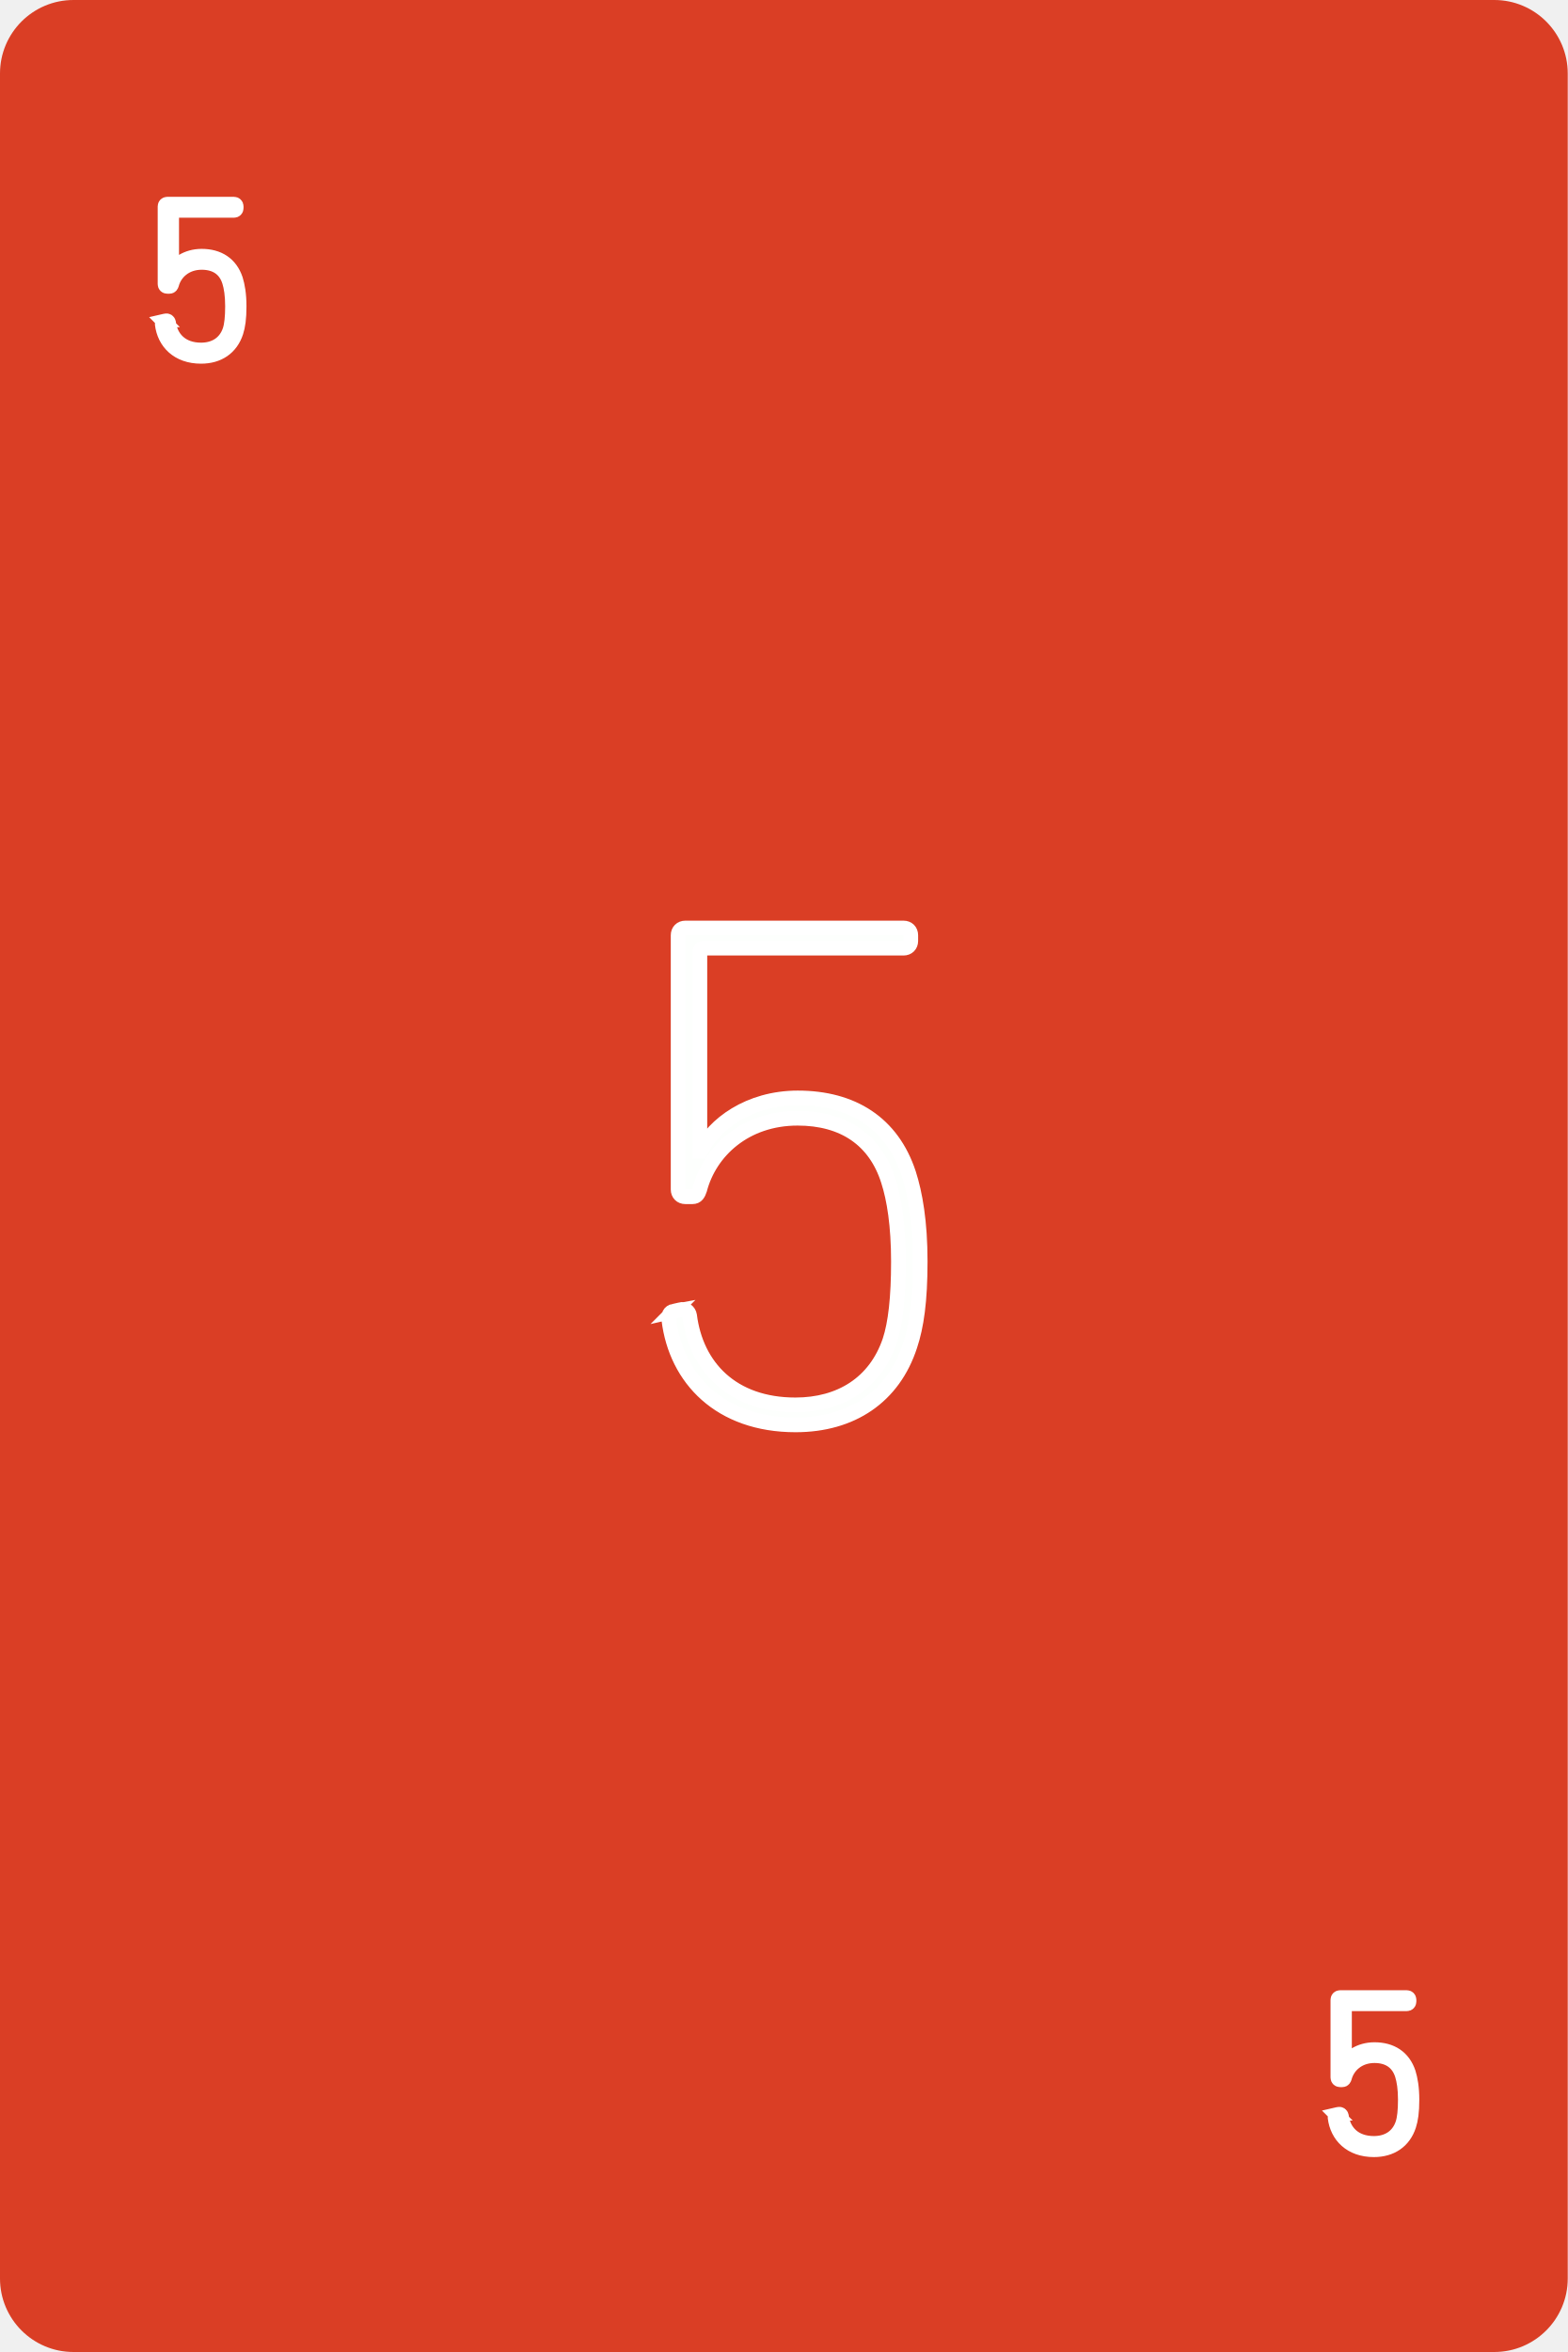
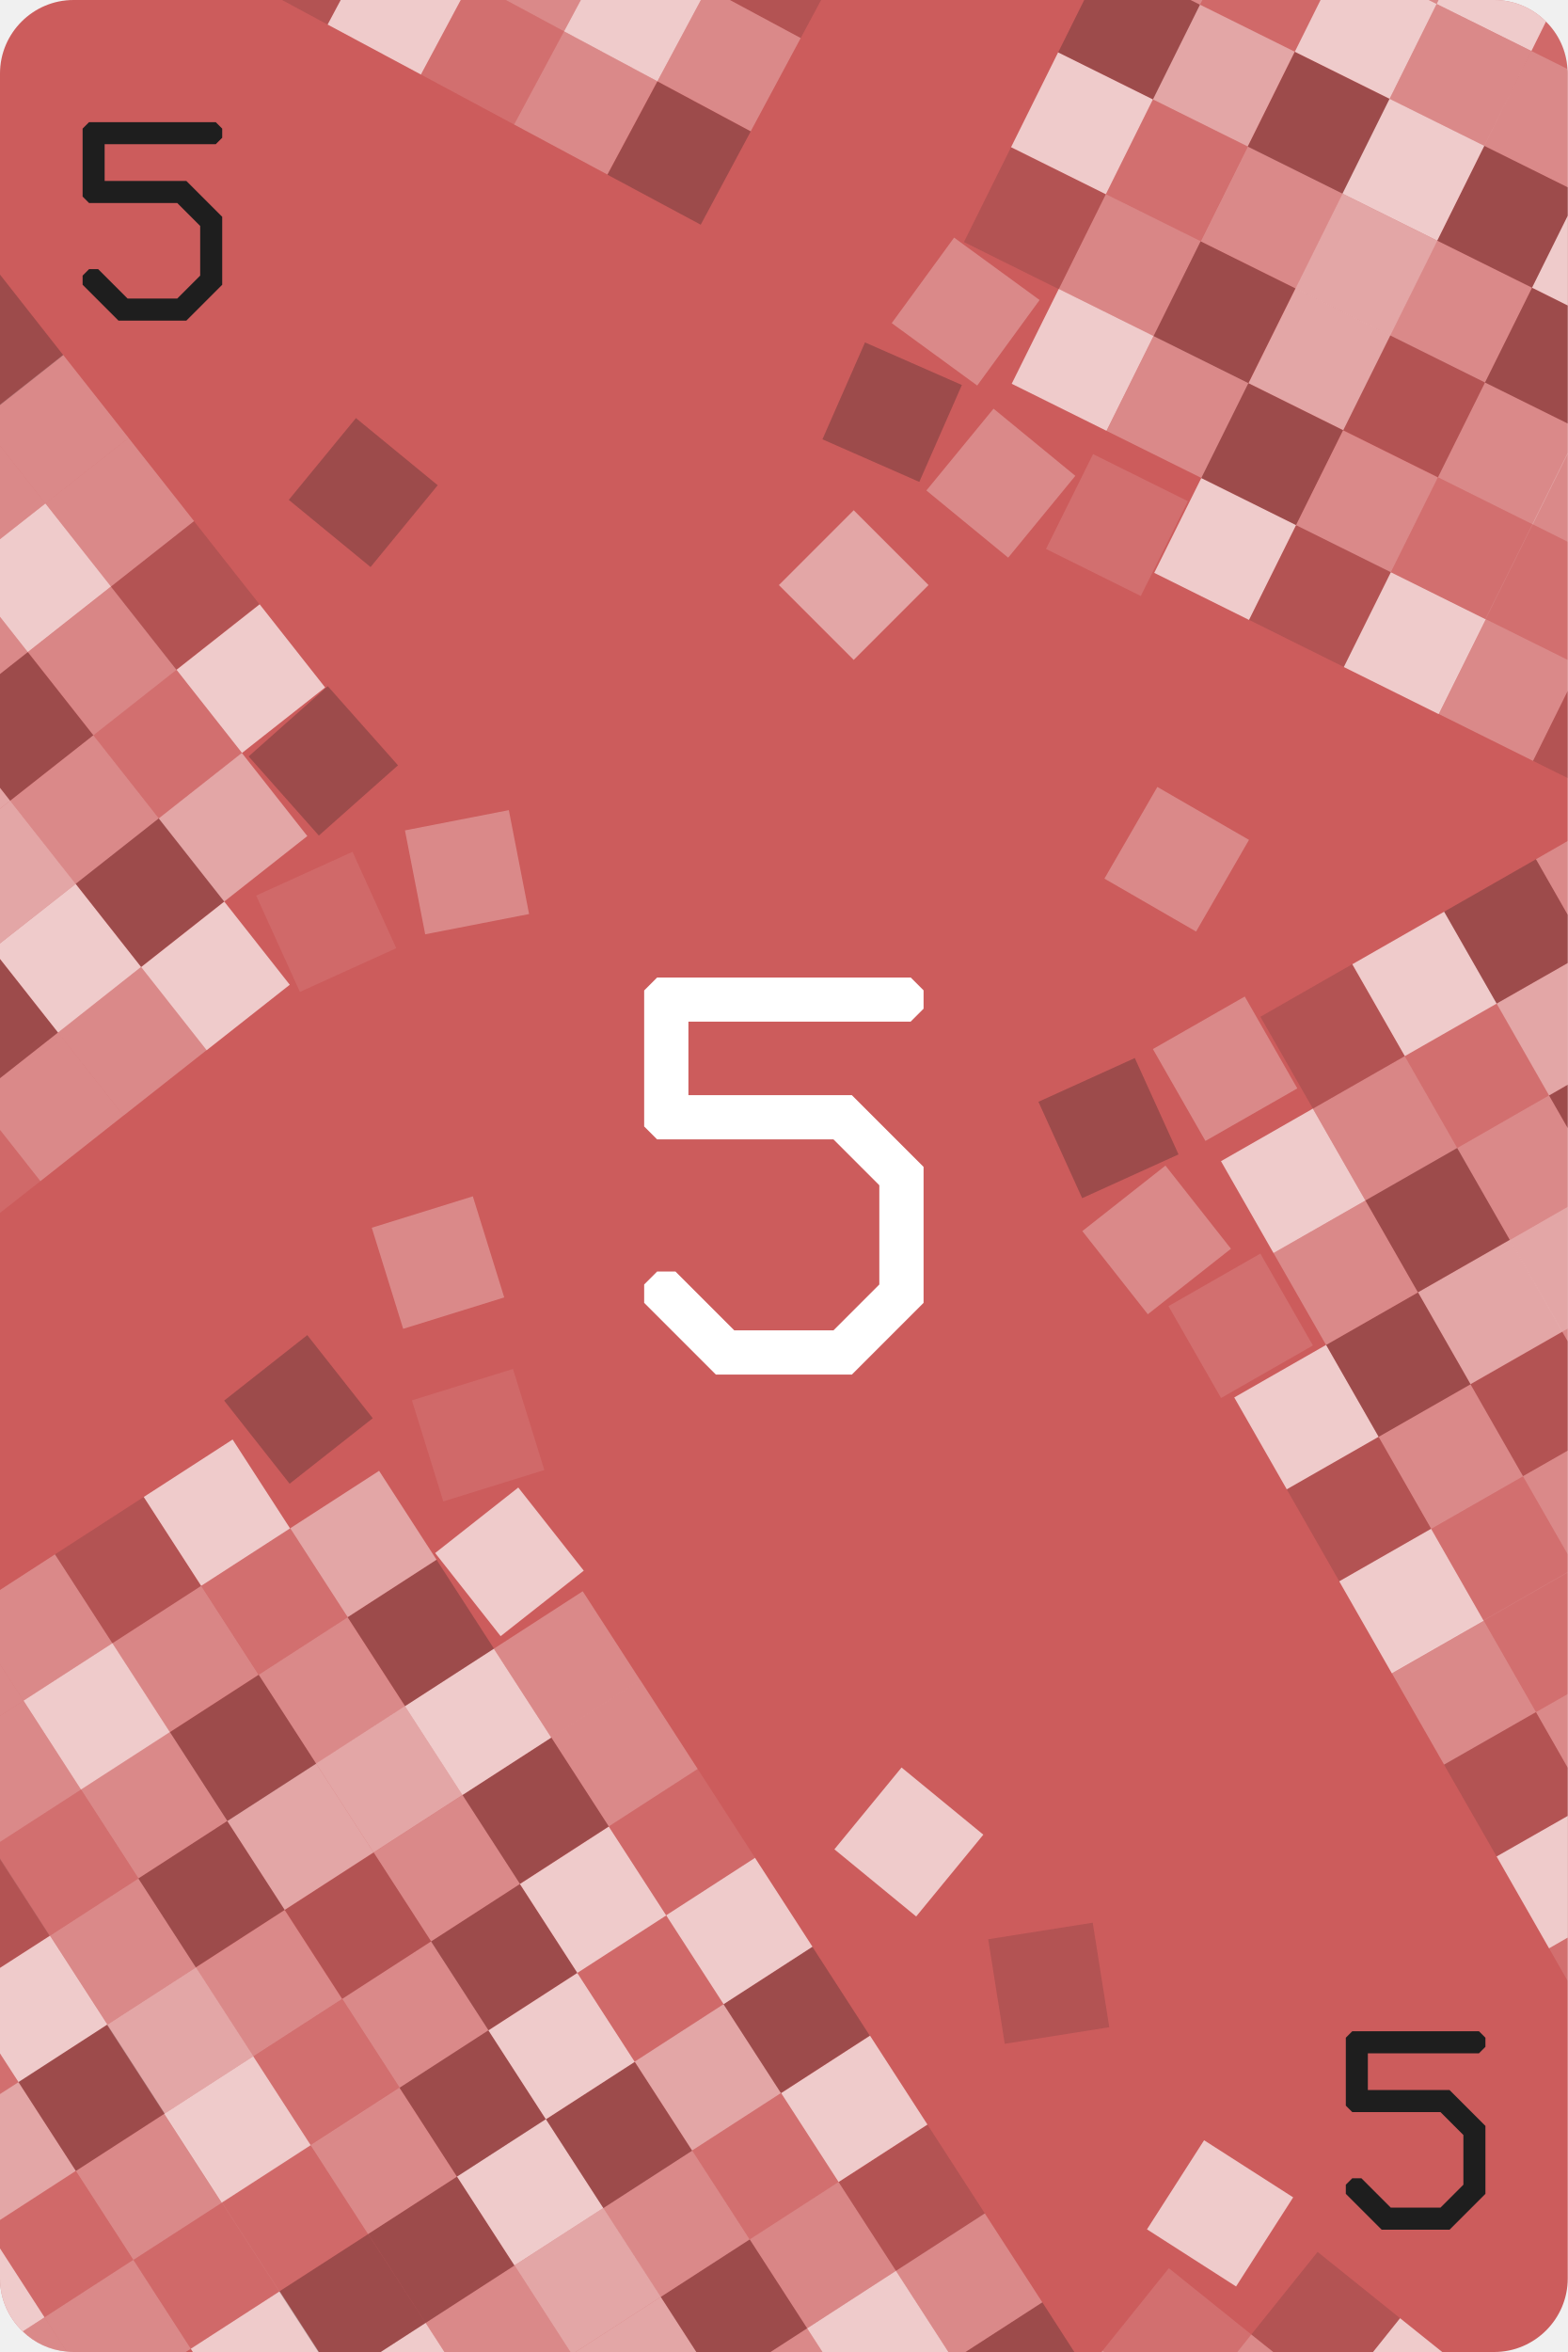
<svg xmlns="http://www.w3.org/2000/svg" id="Layer_2" data-name="Layer 2" viewBox="0 0 106.67 160">
  <defs>
    <style>
      .cls-1 {
-         fill: #fdfffd;
-         stroke: #fff;
-         stroke-miterlimit: 10;
+         opacity: .45;
+       }
+ 
+       .cls-1, .cls-2, .cls-3, .cls-4, .cls-5, .cls-6, .cls-7, .cls-8, .cls-9, .cls-10, .cls-11 {
+         stroke-width: 0px;
+       }
+ 
+       .cls-1, .cls-2, .cls-3, .cls-4, .cls-5, .cls-10, .cls-11 {
+         fill: #fff;
      }

      .cls-2 {
-         fill: #da3e25;
-         stroke-width: 0px;
+         opacity: .68;
+       }
+ 
+       .cls-3 {
+         opacity: .08;
+       }
+ 
+       .cls-4, .cls-6 {
+         opacity: .28;
+       }
+ 
+       .cls-6, .cls-8 {
+         fill: #231f20;
+       }
+ 
+       .cls-7 {
+         fill: #cc5c5c;
+       }
+ 
+       .cls-8 {
+         opacity: .15;
+       }
+ 
+       .cls-9 {
+         fill: #1e1e1e;
+       }
+ 
+       .cls-10 {
+         opacity: .26;
+       }
+ 
+       .cls-11 {
+         opacity: .12;
      }
    </style>
  </defs>
  <g id="Layer_1-2" data-name="Layer 1">
    <g>
-       <rect class="cls-2" x="0" y="0" width="106.67" height="160" rx="5" ry="5" />
-       <path class="cls-1" d="M11.14,21.86l.13-.03c.11-.03.18.03.2.12.13,1.06.88,1.86,2.21,1.86.93,0,1.66-.45,1.96-1.33.12-.36.18-.9.18-1.65s-.09-1.3-.21-1.68c-.27-.86-.93-1.3-1.89-1.3-1.1,0-1.83.69-2.04,1.48-.03.09-.06.15-.15.15h-.15c-.09,0-.15-.06-.15-.15v-5.29c0-.09.06-.15.15-.15h4.54c.09,0,.15.06.15.15v.12c0,.09-.06.15-.15.15h-4.15c-.06,0-.09.03-.09.09v4.14h.01c.27-.55,1-1.11,2.03-1.11,1.14,0,1.96.53,2.31,1.58.13.42.24,1,.24,1.83s-.08,1.35-.21,1.75c-.35,1.07-1.21,1.65-2.38,1.65-1.58,0-2.49-.96-2.64-2.19-.01-.09.02-.17.11-.18Z" />
-       <path class="cls-1" d="M90.94,143.86l.13-.03c.11-.03.18.03.2.12.13,1.06.88,1.86,2.21,1.86.93,0,1.66-.45,1.96-1.33.12-.36.18-.9.18-1.65s-.09-1.3-.21-1.68c-.27-.86-.93-1.31-1.89-1.31-1.1,0-1.83.69-2.04,1.49-.03.09-.06.15-.15.15h-.15c-.09,0-.15-.06-.15-.15v-5.29c0-.09.06-.15.15-.15h4.54c.09,0,.15.06.15.15v.12c0,.09-.06.15-.15.15h-4.15c-.06,0-.09.03-.09.09v4.14h.01c.27-.55,1-1.11,2.03-1.11,1.14,0,1.96.53,2.31,1.58.13.42.24,1,.24,1.83s-.08,1.35-.21,1.75c-.35,1.07-1.21,1.65-2.38,1.65-1.58,0-2.49-.96-2.64-2.19-.01-.09.02-.17.11-.18Z" />
-       <path class="cls-1" d="M45.84,89.2l.44-.1c.34-.1.59.1.64.39.44,3.48,2.89,6.08,7.2,6.08,3.04,0,5.44-1.47,6.42-4.36.39-1.18.59-2.94.59-5.39s-.29-4.26-.69-5.49c-.88-2.79-3.04-4.26-6.17-4.26-3.58,0-5.98,2.25-6.66,4.85-.1.29-.2.49-.49.49h-.49c-.29,0-.49-.2-.49-.49v-17.3c0-.29.2-.49.49-.49h14.85c.29,0,.49.2.49.49v.39c0,.29-.2.49-.49.49h-13.57c-.2,0-.29.1-.29.29v13.52h.05c.88-1.81,3.28-3.62,6.61-3.62,3.72,0,6.42,1.71,7.55,5.14.44,1.37.78,3.28.78,5.98s-.25,4.41-.69,5.73c-1.13,3.48-3.97,5.39-7.79,5.39-5.14,0-8.13-3.14-8.62-7.15-.05-.29.05-.54.34-.59Z" />
+       <path class="cls-7" d="M106.67,5v150c0,2.75-2.25,5-5,5H5c-.16,0-.31-.01-.46-.03-1.16-.1-2.2-.6-2.99-1.37-.96-.91-1.55-2.19-1.55-3.6V5C0,2.25,2.25,0,5,0h96.67c1.37,0,2.62.56,3.52,1.47.84.83,1.39,1.96,1.46,3.22.02.1.02.21.02.31Z" />
+       <polygon class="cls-4" points="74.18 77.26 74.16 77.23 74.17 77.23 74.18 77.26" />
+       <rect class="cls-10" x="9.02" y="109.26" width="7.2" height="7.2" transform="translate(-59.25 24.93) rotate(-32.88)" />
+       <rect class="cls-8" x="5.11" y="103.21" width="7.2" height="7.2" transform="translate(-56.59 21.84) rotate(-32.88)" />
+       <rect class="cls-11" x="15.07" y="105.35" width="7.2" height="7.2" transform="translate(-56.15 27.59) rotate(-32.88)" />
+       <rect class="cls-2" x="11.16" y="99.3" width="7.2" height="7.2" transform="translate(-53.5 24.5) rotate(-32.88)" />
+       <rect class="cls-1" x="16.84" y="121.35" width="7.2" height="7.2" transform="translate(-64.56 31.11) rotate(-32.88)" />
+       <rect class="cls-6" x="12.93" y="115.31" width="7.2" height="7.2" transform="translate(-61.9 28.02) rotate(-32.88)" />
+       <rect class="cls-1" x="22.89" y="117.44" width="7.2" height="7.2" transform="translate(-61.47 33.77) rotate(-32.88)" />
+       <rect class="cls-4" x="18.98" y="111.4" width="7.2" height="7.2" transform="translate(-58.81 30.68) rotate(-32.88)" />
+       <rect class="cls-4" x="4.75" y="129.17" width="7.2" height="7.2" transform="translate(-70.74 25.8) rotate(-32.88)" />
+       <polygon class="cls-11" points="0 126.42 0 125.3 5.51 121.74 9.42 127.79 3.39 131.68 3.37 131.7 0 126.49 0 126.42" />
+       <rect class="cls-6" x="10.79" y="125.26" width="7.2" height="7.2" transform="translate(-67.65 28.45) rotate(-32.88)" />
+       <rect class="cls-4" x="6.89" y="119.21" width="7.2" height="7.2" transform="translate(-64.99 25.36) rotate(-32.88)" />
+       <rect class="cls-4" x="24.66" y="133.45" width="7.2" height="7.2" transform="translate(-69.87 37.29) rotate(-32.88)" />
+       <rect class="cls-8" x="20.75" y="127.4" width="7.2" height="7.2" transform="translate(-67.21 34.2) rotate(-32.88)" />
+       <rect class="cls-6" x="30.7" y="129.54" width="7.2" height="7.2" transform="translate(-66.78 39.95) rotate(-32.88)" />
+       <rect class="cls-4" x="26.8" y="123.49" width="7.2" height="7.2" transform="translate(-64.12 36.86) rotate(-32.88)" />
+       <rect class="cls-2" x="12.56" y="141.26" width="7.2" height="7.2" transform="translate(-76.05 31.98) rotate(-32.88)" />
+       <rect class="cls-1" x="8.66" y="135.22" width="7.2" height="7.2" transform="translate(-73.4 28.89) rotate(-32.88)" />
+       <rect class="cls-11" x="18.61" y="137.36" width="7.2" height="7.2" transform="translate(-72.96 34.64) rotate(-32.88)" />
+       <rect class="cls-4" x="14.7" y="131.31" width="7.2" height="7.2" transform="translate(-70.31 31.55) rotate(-32.88)" />
+       <rect class="cls-2" x="36.75" y="125.63" width="7.2" height="7.2" transform="translate(-63.69 42.61) rotate(-32.88)" />
+       <rect class="cls-6" x="32.84" y="119.58" width="7.2" height="7.2" transform="translate(-61.03 39.51) rotate(-32.88)" />
+       <rect class="cls-3" x="42.8" y="121.72" width="7.2" height="7.2" transform="translate(-60.6 45.26) rotate(-32.88)" />
+       <rect class="cls-4" x="38.89" y="115.67" width="7.2" height="7.2" transform="translate(-57.94 42.17) rotate(-32.88)" />
+       <rect class="cls-2" x="28.93" y="113.54" width="7.2" height="7.2" transform="translate(-58.38 36.42) rotate(-32.88)" />
+       <rect class="cls-6" x="25.03" y="107.49" width="7.2" height="7.2" transform="translate(-55.72 33.33) rotate(-32.88)" />
+       <rect class="cls-4" x="34.98" y="109.63" width="7.2" height="7.2" transform="translate(-55.29 39.08) rotate(-32.88)" />
+       <rect class="cls-2" x="31.07" y="102.65" width="7.2" height="7.2" transform="translate(-58.32 44.24) rotate(-38.23)" />
+       <rect class="cls-1" x="21.12" y="101.44" width="7.2" height="7.2" transform="translate(-53.06 30.24) rotate(-32.88)" />
+       <rect class="cls-6" x="16.71" y="92.28" width="7.2" height="7.2" transform="translate(-54.98 33.13) rotate(-38.23)" />
+       <rect class="cls-3" x="28.93" y="94.03" width="7.2" height="7.2" transform="translate(-27.5 14.05) rotate(-17.26)" />
+       <rect class="cls-4" x="26.2" y="82.29" width="7.2" height="7.2" transform="translate(-24.14 12.71) rotate(-17.26)" />
+       <polygon class="cls-4" points="5.51 121.74 0 125.3 0 116.73 1.6 115.7 5.51 121.74" />
+       <polygon class="cls-4" points="1.6 115.7 0 116.73 0 113.22 1.6 115.7" />
+       <rect class="cls-2" x="2.98" y="113.17" width="7.2" height="7.2" transform="translate(-62.34 22.27) rotate(-32.88)" />
+       <polygon class="cls-4" points="7.65 111.79 1.6 115.7 0 113.22 0 108.16 3.74 105.74 7.65 111.79" />
+       <polygon class="cls-8" points="0 126.42 3.39 131.68 3.37 131.7 0 133.87 0 126.49 0 126.42" />
+       <polygon class="cls-11" points="1.26 141.64 0 142.45 0 139.69 1.26 141.64" />
+       <polygon class="cls-2" points="7.3 137.73 7.28 137.74 1.26 141.64 0 139.69 0 133.87 3.37 131.7 3.39 131.68 7.3 137.73" />
+       <path class="cls-2" d="M3.03,157.64l-1.48.96C.59,157.69,0,156.41,0,155v-2.05l3.03,4.69Z" />
+       <polygon class="cls-1" points="5.16 147.68 0 151.02 0 142.45 1.26 141.64 5.16 147.68" />
+       <rect class="cls-6" x="2.63" y="139.11" width="7.2" height="7.2" transform="translate(122.7 60) rotate(57.12)" />
+       <polygon class="cls-3" points="9.07 153.73 3.03 157.64 0 152.95 0 151.02 5.16 147.68 9.07 153.73" />
+       <rect class="cls-4" x="6.54" y="145.16" width="7.2" height="7.2" transform="translate(129.57 59.48) rotate(57.12)" />
+       <polygon class="cls-2" points="19.03 155.87 21.7 160 13.12 160 12.98 159.78 19 155.89 19.03 155.87" />
+       <rect class="cls-3" x="10.45" y="151.2" width="7.2" height="7.2" transform="translate(-108.33 250.64) rotate(-122.88)" />
+       <path class="cls-4" d="M12.98,159.78l-.34.22h-7.64c-.16,0-.31-.01-.46-.03l-1.51-2.33,6.04-3.91,3.91,6.05Z" />
+       <path class="cls-4" d="M4.54,159.97c-1.16-.1-2.2-.6-2.99-1.37l1.48-.96,1.51,2.33Z" />
+       <rect class="cls-10" x="52.39" y="149.82" width="7.2" height="7.2" transform="translate(-42.46 283.72) rotate(-122.88)" />
+       <rect class="cls-8" x="58.43" y="145.91" width="7.2" height="7.2" transform="translate(-29.85 282.77) rotate(-122.88)" />
+       <rect class="cls-8" x="67.75" y="131.31" width="7.2" height="7.2" transform="translate(-50.73 226.49) rotate(-99)" />
+       <rect class="cls-11" x="48.48" y="143.77" width="7.2" height="7.2" transform="translate(-43.42 271.11) rotate(-122.88)" />
+       <rect class="cls-2" x="54.52" y="139.86" width="7.2" height="7.2" transform="translate(-30.8 270.15) rotate(-122.88)" />
+       <polygon class="cls-1" points="47.38 160 39.16 160 44.96 156.25 47.38 160" />
+       <polygon class="cls-6" points="54.92 158.39 52.43 160 47.38 160 44.96 156.25 51.01 152.34 54.92 158.39" />
+       <polygon class="cls-1" points="44.96 156.25 39.16 160 38.81 160 35.01 154.11 41.05 150.2 44.96 156.25" />
+       <rect class="cls-4" x="42.43" y="147.68" width="7.2" height="7.2" transform="translate(-56.03 272.06) rotate(-122.88)" />
+       <polygon class="cls-4" points="55.96 160 52.43 160 54.92 158.39 55.96 160" />
+       <polygon class="cls-2" points="30.24 160 25.9 160 28.96 158.02 30.24 160" />
+       <polygon class="cls-4" points="38.81 160 30.24 160 28.96 158.02 35.01 154.11 38.81 160" />
+       <polygon class="cls-6" points="28.96 158.02 25.9 160 21.66 160 19 155.89 19 155.88 19.03 155.86 25.05 151.98 28.96 158.02" />
+       <rect class="cls-6" x="26.43" y="149.45" width="7.2" height="7.2" transform="translate(-82.2 261.35) rotate(-122.88)" />
+       <rect class="cls-3" x="16.47" y="147.31" width="7.2" height="7.2" transform="translate(-95.77 249.69) rotate(-122.88)" />
+       <rect class="cls-4" x="22.52" y="143.4" width="7.2" height="7.2" transform="translate(-83.16 248.74) rotate(-122.88)" />
+       <rect class="cls-2" x="32.48" y="145.54" width="7.2" height="7.2" transform="translate(-69.59 260.4) rotate(-122.88)" />
+       <rect class="cls-6" x="38.52" y="141.63" width="7.2" height="7.2" transform="translate(-56.98 259.45) rotate(-122.88)" />
+       <rect class="cls-6" x="28.57" y="139.49" width="7.2" height="7.2" transform="translate(-70.54 247.79) rotate(-122.88)" />
+       <rect class="cls-2" x="34.61" y="135.58" width="7.2" height="7.2" transform="translate(-57.93 246.84) rotate(-122.88)" />
+       <rect class="cls-1" x="44.57" y="137.72" width="7.2" height="7.2" transform="translate(-44.37 258.49) rotate(-122.88)" />
+       <rect class="cls-6" x="50.62" y="133.81" width="7.2" height="7.2" transform="translate(-31.76 257.54) rotate(-122.88)" />
+       <rect class="cls-3" x="40.66" y="131.68" width="7.2" height="7.2" transform="translate(-45.32 245.88) rotate(-122.88)" />
+       <rect class="cls-2" x="58.23" y="121.7" width="7.2" height="7.2" transform="translate(30.11 261.38) rotate(-140.61)" />
+       <rect class="cls-2" x="46.71" y="127.77" width="7.2" height="7.2" transform="translate(-32.71 244.93) rotate(-122.88)" />
+       <polygon class="cls-6" points="73.1 160 65.69 160 70.92 156.62 73.1 160" />
+       <polygon class="cls-2" points="64.53 160 55.96 160 54.92 158.39 60.96 154.48 64.53 160" />
+       <polygon class="cls-4" points="70.92 156.62 65.69 160 64.53 160 60.96 154.49 60.96 154.48 67.01 150.57 67.01 150.58 70.92 156.62" />
+       <polygon class="cls-4" points="97.88 0 97.75 .27 97.21 0 97.88 0" />
+       <path class="cls-2" d="M105.19,1.47l-.99,2-6.45-3.2.13-.27h3.79c1.37,0,2.62.56,3.52,1.47Z" />
+       <path class="cls-3" d="M106.65,4.69l-2.45-1.22.99-2c.84.83,1.39,1.96,1.46,3.22Z" />
+       <rect class="cls-10" x="73.27" y="14.44" width="7.2" height="7.2" transform="translate(26.53 78.87) rotate(-63.6)" />
+       <rect class="cls-8" x="66.82" y="11.24" width="7.2" height="7.2" transform="translate(25.81 71.32) rotate(-63.6)" />
+       <rect class="cls-11" x="76.47" y="7.99" width="7.2" height="7.2" transform="translate(34.08 78.16) rotate(-63.6)" />
+       <rect class="cls-2" x="70.02" y="4.79" width="7.2" height="7.2" transform="translate(33.37 70.6) rotate(-63.6)" />
+       <rect class="cls-1" x="86.17" y="20.85" width="7.2" height="7.2" transform="translate(27.96 93.98) rotate(-63.6)" />
+       <rect class="cls-1" x="54.49" y="36.2" width="7.2" height="7.2" transform="translate(71.02 109.02) rotate(-135)" />
+       <rect class="cls-6" x="79.72" y="17.64" width="7.2" height="7.2" transform="translate(27.24 86.43) rotate(-63.6)" />
+       <rect class="cls-1" x="89.37" y="14.4" width="7.2" height="7.2" transform="translate(35.51 93.27) rotate(-63.6)" />
+       <rect class="cls-4" x="82.92" y="11.2" width="7.2" height="7.2" transform="translate(34.8 85.71) rotate(-63.6)" />
+       <rect class="cls-2" x="79.76" y="33.74" width="7.2" height="7.2" transform="translate(12.85 95.41) rotate(-63.6)" />
+       <rect class="cls-11" x="72.4" y="32.12" width="7.2" height="7.2" transform="translate(10.21 87.91) rotate(-63.6)" />
+       <rect class="cls-6" x="82.96" y="27.29" width="7.2" height="7.2" transform="translate(20.4 94.69) rotate(-63.6)" />
+       <rect class="cls-4" x="76.52" y="24.09" width="7.2" height="7.2" transform="translate(19.69 87.14) rotate(-63.6)" />
+       <polygon class="cls-4" points="106.67 28.81 106.67 30.87 104.29 35.67 104.26 35.66 97.84 32.47 101.04 26.02 106.67 28.81" />
+       <rect class="cls-8" x="92.62" y="24.05" width="7.2" height="7.2" transform="translate(28.67 101.53) rotate(-63.6)" />
+       <polygon class="cls-6" points="106.67 20.78 106.67 28.81 101.04 26.02 104.24 19.57 106.67 20.78" />
+       <rect class="cls-4" x="95.82" y="17.6" width="7.2" height="7.2" transform="translate(36.22 100.82) rotate(-63.6)" />
+       <rect class="cls-2" x="92.66" y="40.15" width="7.2" height="7.2" transform="translate(14.27 110.52) rotate(-63.6)" />
+       <rect class="cls-8" x="86.21" y="36.95" width="7.2" height="7.2" transform="translate(13.56 102.96) rotate(-63.6)" />
+       <rect class="cls-11" x="95.86" y="33.7" width="7.2" height="7.2" transform="translate(21.83 109.8) rotate(-63.6)" />
+       <rect class="cls-4" x="89.41" y="30.5" width="7.2" height="7.2" transform="translate(21.11 102.25) rotate(-63.6)" />
+       <polygon class="cls-2" points="106.67 14.67 106.67 20.78 104.24 19.57 106.67 14.67" />
+       <polygon class="cls-6" points="106.67 12.74 106.67 14.67 104.24 19.57 97.79 16.37 100.99 9.92 106.67 12.74" />
+       <path class="cls-4" d="M106.67,5v7.74l-5.68-2.82,3.21-6.45,2.45,1.22c.02.1.02.21.02.31Z" />
+       <rect class="cls-2" x="92.57" y="7.95" width="7.2" height="7.2" transform="translate(43.06 92.55) rotate(-63.6)" />
+       <rect class="cls-6" x="86.12" y="4.75" width="7.2" height="7.2" transform="translate(42.35 85) rotate(-63.6)" />
+       <rect class="cls-4" x="95.77" y="1.5" width="7.2" height="7.2" transform="translate(50.62 91.84) rotate(-63.6)" />
+       <polygon class="cls-2" points="97.75 .27 94.55 6.72 88.1 3.52 89.85 0 97.21 0 97.75 .27" />
+       <rect class="cls-1" x="79.67" y="1.54" width="7.2" height="7.2" transform="translate(41.64 77.44) rotate(-63.6)" />
+       <polygon class="cls-6" points="81.65 .32 78.45 6.76 72 3.56 73.77 0 81.01 0 81.65 .32" />
+       <polygon class="cls-3" points="89.85 0 88.1 3.52 81.65 .32 81.81 0 89.85 0" />
+       <polygon class="cls-4" points="81.81 0 81.65 .32 81.01 0 81.81 0" />
+       <rect class="cls-4" x="64.5" y="29.27" width="7.2" height="7.2" transform="translate(-.52 64.64) rotate(-50.61)" />
+       <rect class="cls-6" x="57.11" y="24.44" width="7.2" height="7.2" transform="translate(10.61 72.34) rotate(-66.28)" />
+       <rect class="cls-2" x="70.07" y="20.89" width="7.2" height="7.2" transform="translate(18.97 79.58) rotate(-63.6)" />
+       <rect class="cls-4" x="62.1" y="17.6" width="7.2" height="7.2" transform="translate(9.85 61.77) rotate(-53.88)" />
+       <polygon class="cls-4" points="106.67 30.8 106.67 36.86 104.29 35.67 104.26 35.66 106.67 30.8" />
+       <polygon class="cls-4" points="106.67 44.89 106.67 47 104.31 51.76 97.89 48.57 97.86 48.56 101.06 42.11 101.09 42.12 106.67 44.89" />
+       <polygon class="cls-8" points="104.31 51.76 106.67 47 106.67 52.93 104.31 51.76" />
+       <polygon class="cls-11" points="106.67 36.86 106.67 44.89 101.09 42.12 101.06 42.11 104.26 35.66 104.29 35.67 106.67 36.86" />
+       <rect class="cls-10" x="90.64" y="73.16" width="7.2" height="7.2" transform="translate(-25.67 56.9) rotate(-29.76)" />
+       <rect class="cls-8" x="87.07" y="66.91" width="7.2" height="7.2" transform="translate(-23.04 54.3) rotate(-29.76)" />
+       <rect class="cls-11" x="96.89" y="69.59" width="7.2" height="7.2" transform="translate(-23.07 59.53) rotate(-29.76)" />
+       <rect class="cls-2" x="93.32" y="63.34" width="7.2" height="7.2" transform="translate(-20.44 56.93) rotate(-29.76)" />
+       <rect class="cls-1" x="97.79" y="85.66" width="7.2" height="7.2" transform="translate(-30.93 62.09) rotate(-29.76)" />
+       <rect class="cls-6" x="94.21" y="79.41" width="7.2" height="7.2" transform="translate(-28.3 59.49) rotate(-29.76)" />
+       <polygon class="cls-1" points="106.67 82.09 106.67 90.39 106.3 90.6 102.73 84.35 106.67 82.09" />
+       <polygon class="cls-4" points="106.67 76.74 106.67 82.09 102.73 84.35 99.15 78.1 105.4 74.52 106.67 76.74" />
+       <rect class="cls-2" x="85.29" y="92.81" width="7.2" height="7.2" transform="translate(-36.13 56.83) rotate(-29.76)" />
+       <rect class="cls-11" x="80.82" y="86.6" width="7.2" height="7.2" transform="translate(-33.64 53.79) rotate(-29.76)" />
+       <rect class="cls-6" x="91.54" y="89.24" width="7.2" height="7.2" transform="translate(-33.53 59.46) rotate(-29.76)" />
+       <rect class="cls-4" x="87.96" y="82.99" width="7.2" height="7.2" transform="translate(-30.9 56.86) rotate(-29.76)" />
+       <polygon class="cls-4" points="106.67 98.68 106.67 105.74 103.62 100.42 106.67 98.68" />
+       <polygon class="cls-8" points="106.67 91.25 106.67 98.68 103.62 100.42 100.05 94.17 106.3 90.6 106.67 91.25" />
+       <polygon class="cls-4" points="106.67 90.39 106.67 91.25 106.3 90.6 106.67 90.39" />
+       <rect class="cls-2" x="92.43" y="105.31" width="7.2" height="7.2" transform="translate(-41.39 62.03) rotate(-29.76)" />
+       <rect class="cls-8" x="88.86" y="99.06" width="7.2" height="7.2" transform="translate(-38.76 59.43) rotate(-29.76)" />
+       <polygon class="cls-11" points="103.62 100.42 106.67 105.74 106.67 106.97 100.95 110.24 100.94 110.22 97.37 104 97.37 103.99 103.62 100.42" />
+       <rect class="cls-4" x="95.11" y="95.49" width="7.2" height="7.2" transform="translate(-36.16 62.06) rotate(-29.76)" />
+       <rect class="cls-4" x="76.47" y="54.85" width="7.2" height="7.2" transform="translate(-10.59 98.57) rotate(-60)" />
+       <polygon class="cls-6" points="106.67 73.79 106.67 76.74 105.4 74.52 106.67 73.79" />
+       <polygon class="cls-1" points="106.67 65.51 106.67 73.79 105.4 74.52 101.83 68.27 106.67 65.51" />
+       <polygon class="cls-6" points="106.67 62.23 106.67 65.51 101.83 68.27 98.26 62.02 104.51 58.45 106.67 62.23" />
+       <polygon class="cls-4" points="104.51 58.45 106.67 57.21 106.67 62.23 104.51 58.45" />
+       <rect class="cls-4" x="75.1" y="80.75" width="7.2" height="7.2" transform="translate(-35.32 66.79) rotate(-38.23)" />
+       <rect class="cls-6" x="71.82" y="73.14" width="7.2" height="7.2" transform="translate(-24.97 38.03) rotate(-24.41)" />
+       <rect class="cls-2" x="84.39" y="76.73" width="7.2" height="7.2" transform="translate(-28.27 54.27) rotate(-29.76)" />
+       <rect class="cls-4" x="79.76" y="69.11" width="7.2" height="7.2" transform="translate(-25.1 50.96) rotate(-29.76)" />
+       <polygon class="cls-2" points="106.67 123.53 106.67 131.81 105.4 132.54 101.83 126.29 106.67 123.53" />
+       <polygon class="cls-11" points="106.67 131.81 106.67 134.76 105.4 132.54 106.67 131.81" />
+       <rect class="cls-4" x="95.99" y="111.54" width="7.2" height="7.2" transform="translate(-44.01 64.61) rotate(-29.76)" />
+       <polygon class="cls-8" points="106.67 120.25 106.67 123.53 101.83 126.29 98.25 120.04 104.51 116.47 106.67 120.25" />
+       <polygon class="cls-11" points="106.67 106.94 106.67 115.24 104.51 116.47 101.39 111.02 100.94 110.25 100.94 110.24 100.93 110.22 100.94 110.22 106.67 106.94" />
+       <polygon class="cls-4" points="106.67 115.24 106.67 120.25 104.51 116.47 106.67 115.24" />
+       <polygon class="cls-2" points="98.13 160 93.42 160 95.26 157.7 98.13 160" />
+       <polygon class="cls-4" points="75.13 160 74.95 160 75.02 159.91 75.13 160" />
+       <rect class="cls-2" x="79.42" y="146.97" width="7.2" height="7.2" transform="translate(254.58 161.93) rotate(122.66)" />
+       <polygon class="cls-8" points="95.26 157.7 93.42 160 86.63 160 85.14 158.81 89.65 153.19 95.26 157.7" />
+       <polygon class="cls-11" points="85.14 158.81 84.19 160 75.13 160 75.02 159.91 79.53 154.3 85.14 158.81" />
+       <polygon class="cls-4" points="86.63 160 84.19 160 85.14 158.81 86.63 160" />
+       <rect class="cls-10" x="3.35" y="41.36" width="7.2" height="7.2" transform="translate(37.97 11.68) rotate(51.77)" />
+       <rect class="cls-8" x="9" y="36.91" width="7.2" height="7.2" transform="translate(36.62 5.54) rotate(51.77)" />
+       <rect class="cls-11" x="7.8" y="47.02" width="7.2" height="7.2" transform="translate(44.11 10.34) rotate(51.77)" />
+       <rect class="cls-2" x="13.46" y="42.56" width="7.2" height="7.2" transform="translate(42.77 4.2) rotate(51.77)" />
+       <polygon class="cls-1" points=".69 54.47 0 55.01 0 53.59 .69 54.47" />
+       <polygon class="cls-6" points="6.35 50.02 .69 54.47 0 53.59 0 45.85 1.89 44.36 6.35 50.02" />
+       <polygon class="cls-1" points="5.15 60.13 0 64.18 0 55.01 .69 54.47 5.15 60.13" />
+       <rect class="cls-4" x="2.15" y="51.47" width="7.2" height="7.2" transform="translate(45.45 16.48) rotate(51.77)" />
+       <polygon class="cls-4" points="1.89 44.36 0 45.85 0 41.96 1.89 44.36" />
+       <polygon class="cls-6" points="3.95 70.24 0 73.35 0 65.23 3.95 70.24" />
+       <polygon class="cls-3" points="2.75 80.35 0 82.51 0 76.86 2.75 80.35" />
+       <polygon class="cls-4" points="8.4 75.89 2.75 80.35 0 76.86 0 73.35 3.95 70.24 8.4 75.89" />
+       <polygon class="cls-2" points="9.6 65.78 3.95 70.24 0 65.23 0 64.18 5.15 60.13 9.6 65.78" />
+       <rect class="cls-6" x="6.6" y="57.13" width="7.2" height="7.2" transform="translate(51.6 15.13) rotate(51.77)" />
+       <rect class="cls-6" x="21.12" y="29.9" width="7.2" height="7.2" transform="translate(26.87 -8.07) rotate(39.39)" />
+       <rect class="cls-4" x="5.4" y="67.24" width="7.2" height="7.2" transform="translate(59.08 19.93) rotate(51.77)" />
+       <rect class="cls-2" x="11.06" y="62.79" width="7.2" height="7.2" transform="translate(57.74 13.79) rotate(51.77)" />
+       <rect class="cls-1" x="12.26" y="52.68" width="7.2" height="7.2" transform="translate(50.25 8.99) rotate(51.77)" />
+       <rect class="cls-6" x="18.41" y="48.16" width="7.2" height="7.2" transform="translate(46.1 .94) rotate(48.41)" />
+       <rect class="cls-3" x="18.59" y="59.11" width="7.2" height="7.2" transform="translate(70.13 16.59) rotate(65.59)" />
+       <rect class="cls-4" x="28.18" y="55.73" width="7.2" height="7.2" transform="translate(83.93 16.79) rotate(78.97)" />
+       <polygon class="cls-4" points="3.09 34.25 0 36.68 0 30.32 3.09 34.25" />
+       <polygon class="cls-4" points="8.75 29.79 3.09 34.25 0 30.32 0 27.52 4.29 24.14 4.31 24.16 8.75 29.79" />
+       <polygon class="cls-2" points="7.55 39.9 1.89 44.36 0 41.96 0 36.68 3.09 34.25 7.55 39.9" />
+       <rect class="cls-4" x="4.55" y="31.25" width="7.2" height="7.2" transform="translate(30.48 6.88) rotate(51.77)" />
+       <polygon class="cls-6" points="4.31 24.16 0 27.56 0 18.68 4.29 24.14 4.31 24.16" />
+       <polygon class="cls-8" points="55.87 0 54.48 2.59 49.66 0 55.87 0" />
+       <polygon class="cls-2" points="31.35 0 28.64 5.07 22.29 1.67 23.18 0 31.35 0" />
+       <polygon class="cls-11" points="38.38 2.13 34.98 8.47 28.64 5.07 31.35 0 34.42 0 38.38 2.13" />
+       <polygon class="cls-4" points="39.52 0 38.38 2.13 34.42 0 39.52 0" />
+       <polygon class="cls-8" points="23.18 0 22.29 1.67 19.19 0 23.18 0" />
+       <rect class="cls-4" x="36.26" y="3.4" width="7.2" height="7.2" transform="translate(14.85 38.82) rotate(-61.8)" />
+       <rect class="cls-6" x="42.6" y="6.81" width="7.2" height="7.2" transform="translate(15.2 46.21) rotate(-61.8)" />
+       <polygon class="cls-2" points="47.69 0 44.73 5.53 38.38 2.13 39.52 0 47.69 0" />
+       <polygon class="cls-4" points="54.48 2.59 51.08 8.93 44.73 5.53 47.69 0 49.66 0 54.48 2.59" />
+       <path class="cls-5" d="M61.96,66.49l.88.88v1.25l-.88.88h-15.12v5h11.12l.44.44.44.44,3.12,3.12.44.44.44.44v9.25l-.44.44-.44.44-3.12,3.12-.44.44-.44.44h-9.25l-.44-.44-.44-.44-3.12-3.12-.44-.44-.44-.44v-1.25l.88-.88h1.25l.44.44.44.44,3.12,3.12h6.75l3.12-3.12v-6.75l-3.12-3.12h-12l-.88-.88v-9.25l.88-.88h17.25Z" />
+       <path class="cls-9" d="M14.68,8.31l.44.44v.62l-.44.44h-7.56v2.5h5.56l.22.22.22.22,1.56,1.56.22.22.22.22v4.62l-.22.22-.22.22-1.56,1.56-.22.22-.22.22h-4.62l-.22-.22-.22-.22-1.56-1.56-.22-.22-.22-.22v-.62l.44-.44h.62l.22.22.22.22,1.56,1.56h3.38l1.56-1.56v-3.38l-1.56-1.56h-6l-.44-.44v-4.62l.44-.44h8.62Z" />
+       <path class="cls-9" d="M100.63,138.18l.44.44v.62l-.44.44h-7.56v2.5h5.56l.22.22.22.22,1.56,1.56.22.22.22.22v4.62l-.22.22-.22.22-1.56,1.56-.22.22-.22.22h-4.62l-.22-.22-.22-.22-1.56-1.56-.22-.22-.22-.22v-.62l.44-.44h.62l.22.22.22.22,1.56,1.56h3.38l1.56-1.56v-3.38l-1.56-1.56h-6l-.44-.44v-4.62l.44-.44h8.62Z" />
    </g>
  </g>
</svg>
